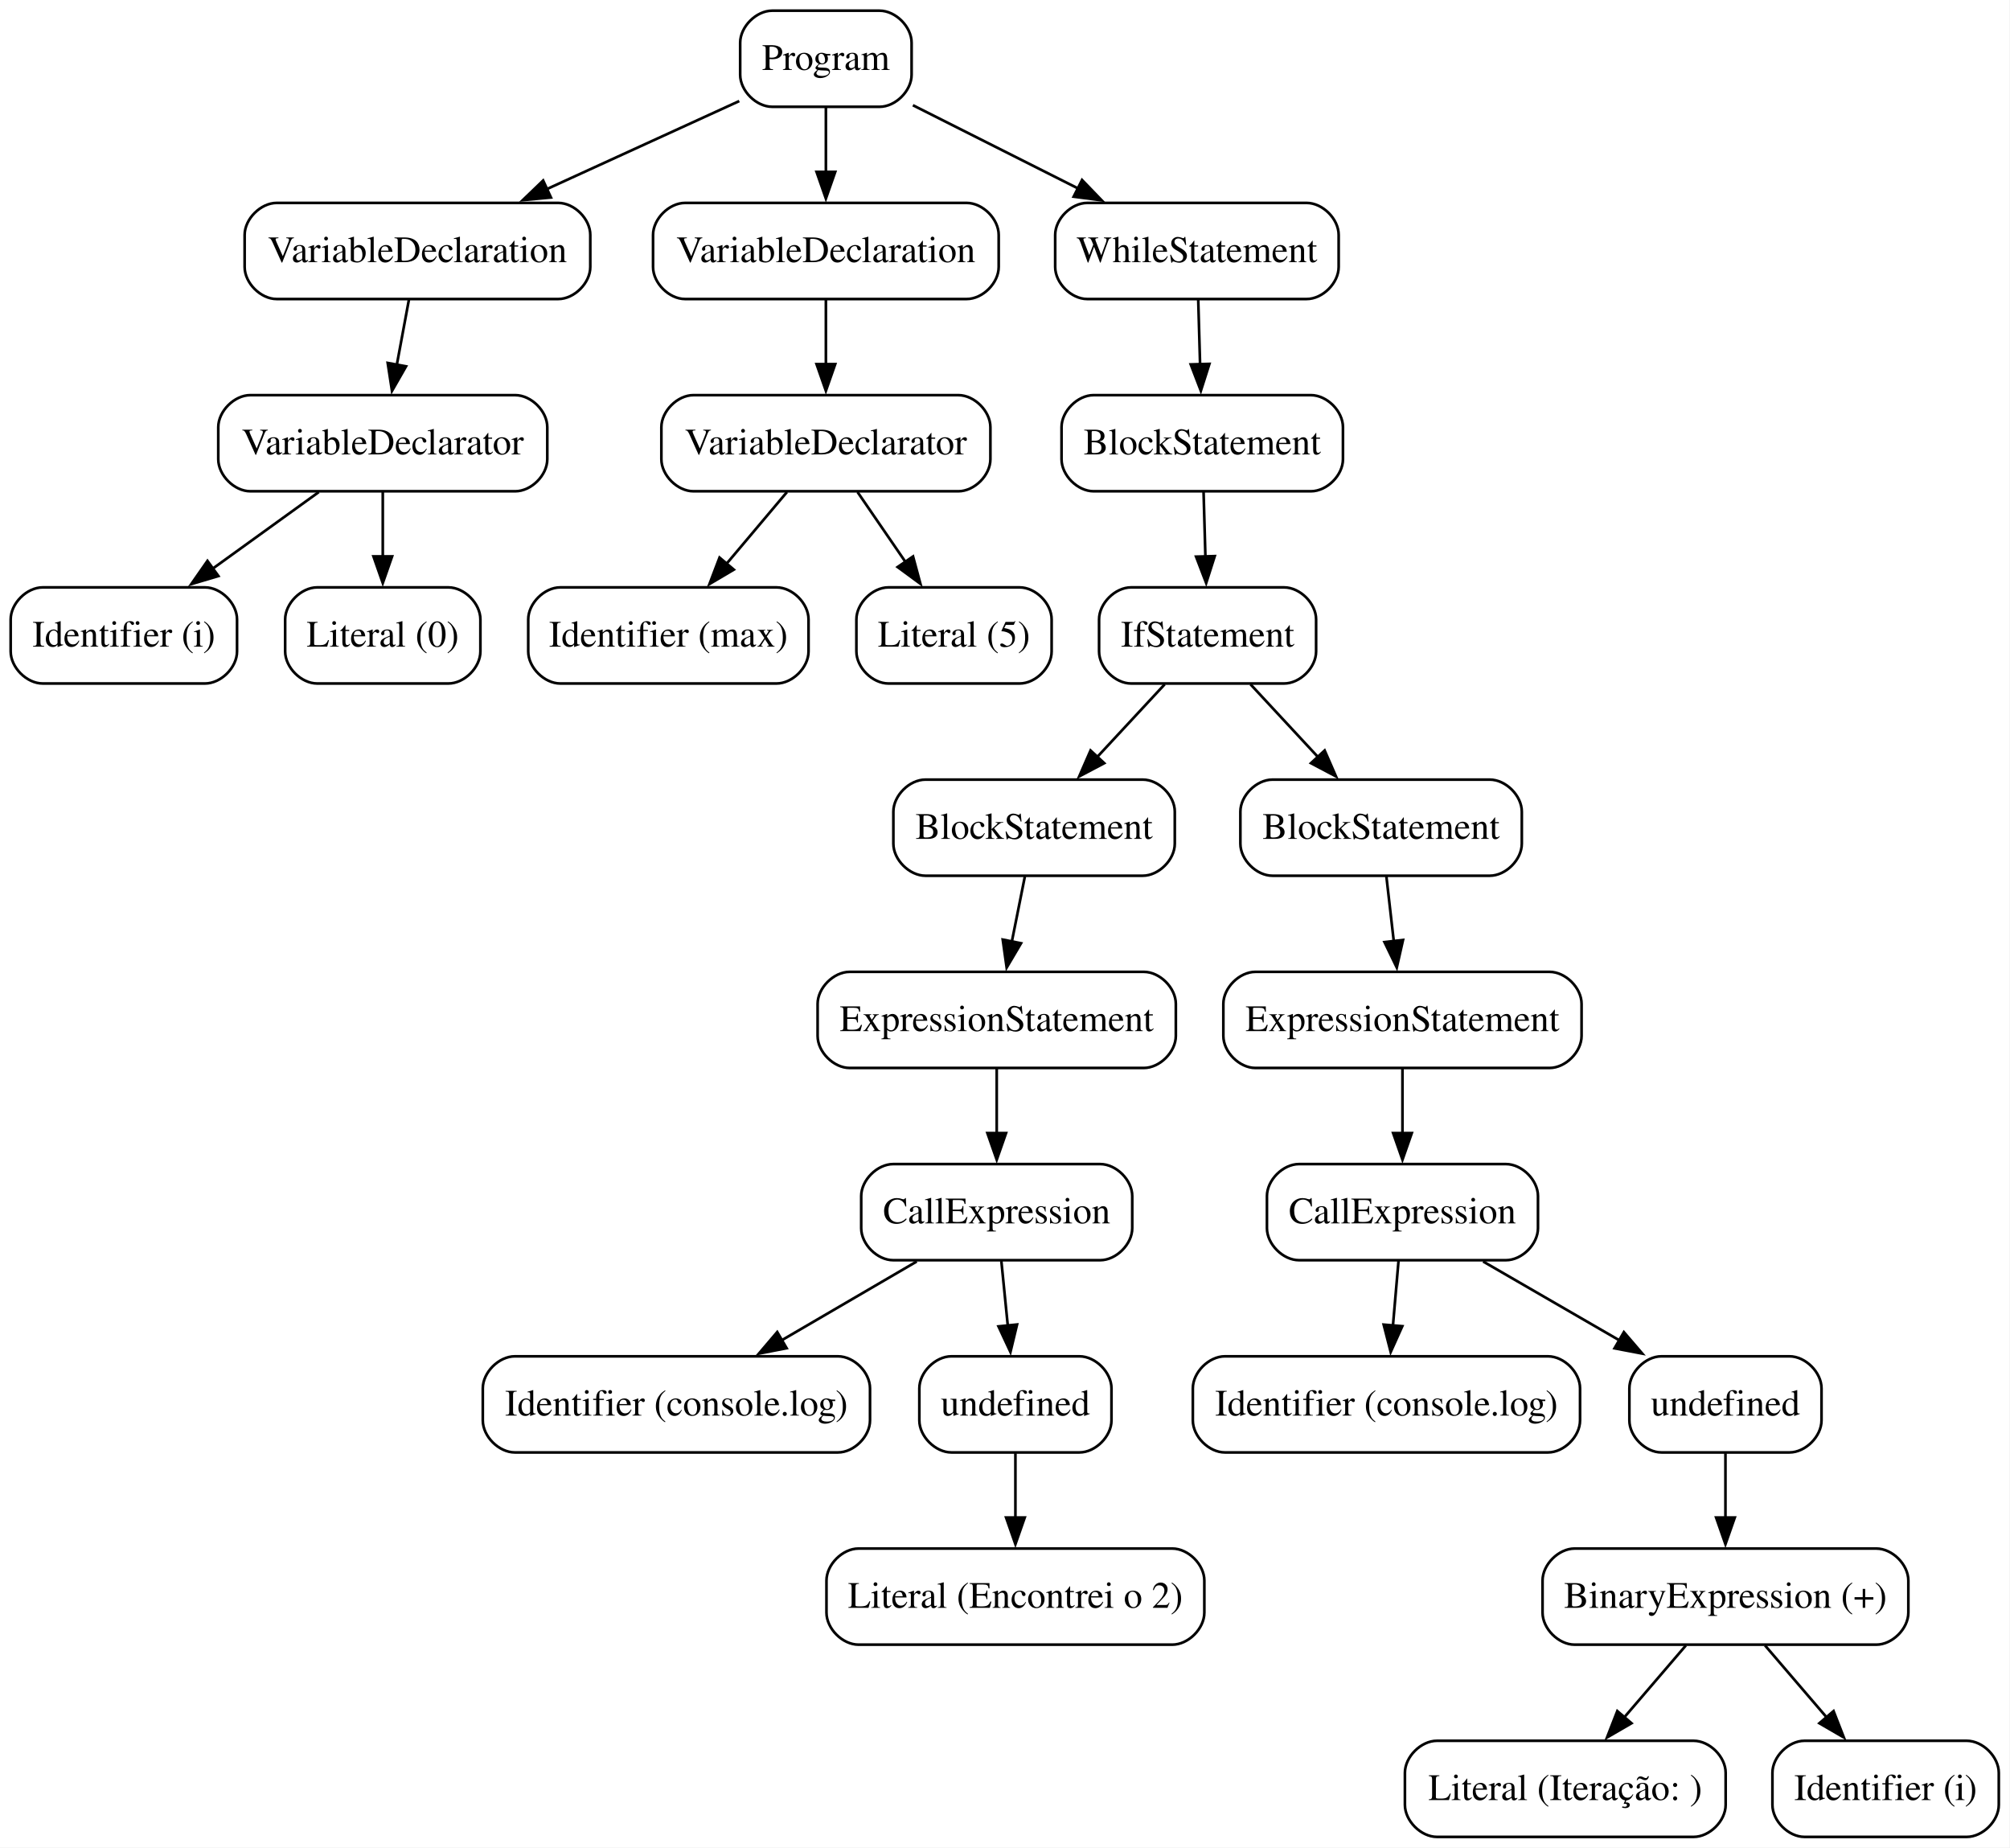
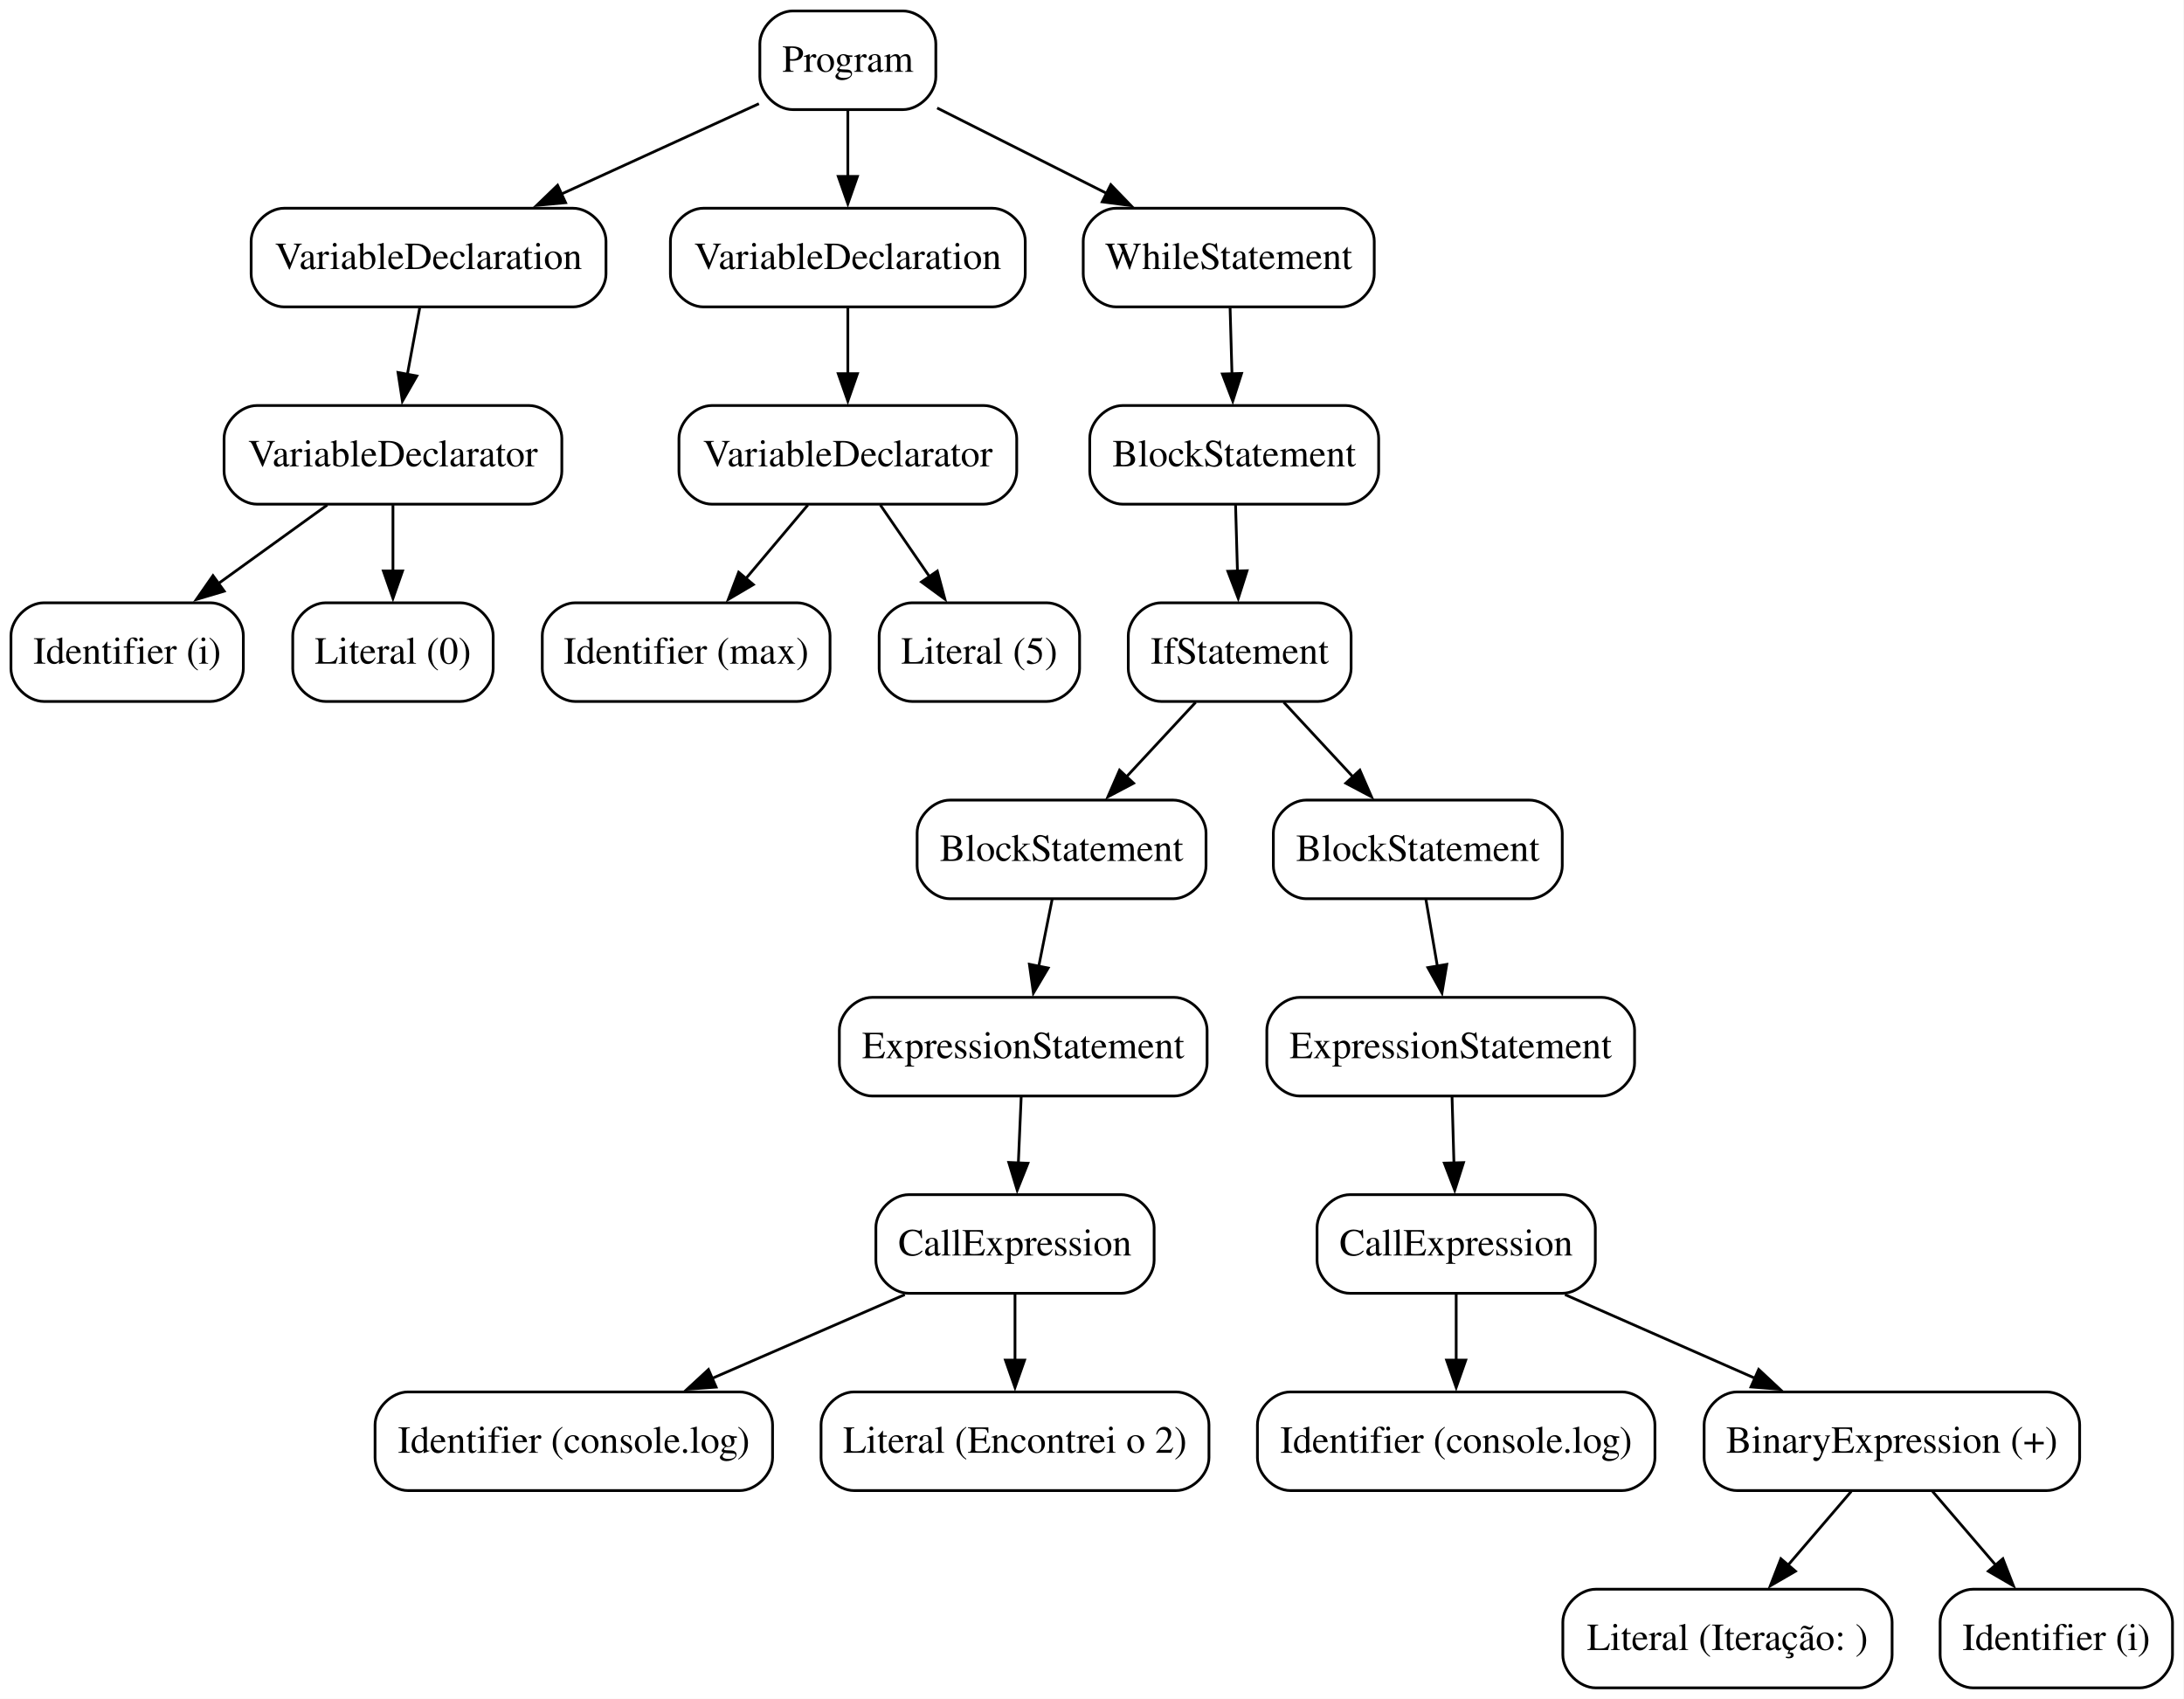
- <svg xmlns="http://www.w3.org/2000/svg" width="753pt" height="692pt" viewBox="0.00 0.00 753.00 692.00">
-   <g id="graph0" class="graph" transform="scale(1 1) rotate(0) translate(4 688)">
-     <polygon fill="white" stroke="none" points="-4,4 -4,-688 748.8,-688 748.8,4 -4,4" />
+ <svg xmlns="http://www.w3.org/2000/svg" width="797pt" height="620pt" viewBox="0.00 0.00 797.00 620.00">
+   <g id="graph0" class="graph" transform="scale(1 1) rotate(0) translate(4 616)">
+     <polygon fill="white" stroke="none" points="-4,4 -4,-616 792.8,-616 792.8,4 -4,4" />
    <g id="node1" class="node">
-       <path fill="none" stroke="black" d="M325.51,-684C325.51,-684 285.29,-684 285.29,-684 279.29,-684 273.29,-678 273.29,-672 273.29,-672 273.29,-660 273.29,-660 273.29,-654 279.29,-648 285.29,-648 285.29,-648 325.51,-648 325.51,-648 331.51,-648 337.51,-654 337.51,-660 337.51,-660 337.51,-672 337.51,-672 337.51,-678 331.51,-684 325.51,-684" />
-       <text xml:space="preserve" text-anchor="middle" x="305.4" y="-661.8" font-family="Times,serif" font-size="14.00">Program</text>
+       <path fill="none" stroke="black" d="M325.51,-612C325.51,-612 285.29,-612 285.29,-612 279.29,-612 273.29,-606 273.29,-600 273.29,-600 273.29,-588 273.29,-588 273.29,-582 279.29,-576 285.29,-576 285.29,-576 325.51,-576 325.51,-576 331.51,-576 337.51,-582 337.51,-588 337.51,-588 337.51,-600 337.51,-600 337.51,-606 331.51,-612 325.51,-612" />
+       <text xml:space="preserve" text-anchor="middle" x="305.4" y="-589.8" font-family="Times,serif" font-size="14.00">Program</text>
    </g>
    <g id="node2" class="node">
-       <path fill="none" stroke="black" d="M205.14,-612C205.14,-612 99.65,-612 99.65,-612 93.65,-612 87.65,-606 87.65,-600 87.65,-600 87.65,-588 87.65,-588 87.65,-582 93.65,-576 99.65,-576 99.65,-576 205.14,-576 205.14,-576 211.14,-576 217.14,-582 217.14,-588 217.14,-588 217.14,-600 217.14,-600 217.14,-606 211.14,-612 205.14,-612" />
-       <text xml:space="preserve" text-anchor="middle" x="152.4" y="-589.8" font-family="Times,serif" font-size="14.00">VariableDeclaration</text>
+       <path fill="none" stroke="black" d="M205.14,-540C205.14,-540 99.65,-540 99.65,-540 93.65,-540 87.65,-534 87.65,-528 87.65,-528 87.65,-516 87.65,-516 87.65,-510 93.65,-504 99.65,-504 99.65,-504 205.14,-504 205.14,-504 211.14,-504 217.14,-510 217.14,-516 217.14,-516 217.14,-528 217.14,-528 217.14,-534 211.14,-540 205.14,-540" />
+       <text xml:space="preserve" text-anchor="middle" x="152.4" y="-517.8" font-family="Times,serif" font-size="14.00">VariableDeclaration</text>
    </g>
    <g id="edge1" class="edge">
-       <path fill="none" stroke="black" d="M272.95,-650.15C251.94,-640.54 224.2,-627.85 200.63,-617.07" />
-       <polygon fill="black" stroke="black" points="202.4,-614.03 191.85,-613.05 199.48,-620.39 202.4,-614.03" />
+       <path fill="none" stroke="black" d="M272.95,-578.15C251.94,-568.54 224.2,-555.85 200.63,-545.07" />
+       <polygon fill="black" stroke="black" points="202.4,-542.03 191.85,-541.05 199.48,-548.39 202.4,-542.03" />
    </g>
    <g id="node6" class="node">
-       <path fill="none" stroke="black" d="M358.14,-612C358.14,-612 252.65,-612 252.65,-612 246.65,-612 240.65,-606 240.65,-600 240.65,-600 240.65,-588 240.65,-588 240.65,-582 246.65,-576 252.65,-576 252.65,-576 358.14,-576 358.14,-576 364.14,-576 370.14,-582 370.14,-588 370.14,-588 370.14,-600 370.14,-600 370.14,-606 364.14,-612 358.14,-612" />
-       <text xml:space="preserve" text-anchor="middle" x="305.4" y="-589.8" font-family="Times,serif" font-size="14.00">VariableDeclaration</text>
+       <path fill="none" stroke="black" d="M358.14,-540C358.14,-540 252.65,-540 252.65,-540 246.65,-540 240.65,-534 240.65,-528 240.65,-528 240.65,-516 240.65,-516 240.65,-510 246.65,-504 252.65,-504 252.65,-504 358.14,-504 358.14,-504 364.14,-504 370.14,-510 370.14,-516 370.14,-516 370.14,-528 370.14,-528 370.14,-534 364.14,-540 358.14,-540" />
+       <text xml:space="preserve" text-anchor="middle" x="305.4" y="-517.8" font-family="Times,serif" font-size="14.00">VariableDeclaration</text>
    </g>
    <g id="edge5" class="edge">
-       <path fill="none" stroke="black" d="M305.4,-647.7C305.4,-640.41 305.4,-631.73 305.4,-623.54" />
-       <polygon fill="black" stroke="black" points="308.9,-623.62 305.4,-613.62 301.9,-623.62 308.9,-623.62" />
-     </g>
-     <g id="node10" class="node">
-       <path fill="none" stroke="black" d="M485.5,-612C485.5,-612 403.3,-612 403.3,-612 397.3,-612 391.3,-606 391.3,-600 391.3,-600 391.3,-588 391.3,-588 391.3,-582 397.3,-576 403.3,-576 403.3,-576 485.5,-576 485.5,-576 491.5,-576 497.5,-582 497.5,-588 497.5,-588 497.5,-600 497.5,-600 497.5,-606 491.5,-612 485.5,-612" />
-       <text xml:space="preserve" text-anchor="middle" x="444.4" y="-589.8" font-family="Times,serif" font-size="14.00">WhileStatement</text>
-     </g>
-     <g id="edge9" class="edge">
-       <path fill="none" stroke="black" d="M337.99,-648.59C356.44,-639.3 379.78,-627.54 399.89,-617.41" />
-       <polygon fill="black" stroke="black" points="401.36,-620.59 408.72,-612.97 398.22,-614.34 401.36,-620.59" />
-     </g>
-     <g id="node3" class="node">
-       <path fill="none" stroke="black" d="M189.03,-540C189.03,-540 89.77,-540 89.77,-540 83.77,-540 77.77,-534 77.77,-528 77.77,-528 77.77,-516 77.77,-516 77.77,-510 83.77,-504 89.77,-504 89.77,-504 189.03,-504 189.03,-504 195.03,-504 201.03,-510 201.03,-516 201.03,-516 201.03,-528 201.03,-528 201.03,-534 195.03,-540 189.03,-540" />
-       <text xml:space="preserve" text-anchor="middle" x="139.4" y="-517.8" font-family="Times,serif" font-size="14.00">VariableDeclarator</text>
-     </g>
-     <g id="edge2" class="edge">
-       <path fill="none" stroke="black" d="M149.18,-575.7C147.82,-568.32 146.18,-559.52 144.64,-551.25" />
-       <polygon fill="black" stroke="black" points="148.12,-550.79 142.85,-541.59 141.24,-552.06 148.12,-550.79" />
-     </g>
-     <g id="node4" class="node">
-       <path fill="none" stroke="black" d="M72.8,-468C72.8,-468 12,-468 12,-468 6,-468 0,-462 0,-456 0,-456 0,-444 0,-444 0,-438 6,-432 12,-432 12,-432 72.8,-432 72.8,-432 78.8,-432 84.8,-438 84.8,-444 84.8,-444 84.8,-456 84.8,-456 84.8,-462 78.8,-468 72.8,-468" />
-       <text xml:space="preserve" text-anchor="middle" x="42.4" y="-445.8" font-family="Times,serif" font-size="14.00">Identifier (i)</text>
-     </g>
-     <g id="edge3" class="edge">
-       <path fill="none" stroke="black" d="M115.42,-503.7C103.41,-495.03 88.68,-484.4 75.6,-474.96" />
-       <polygon fill="black" stroke="black" points="77.82,-472.25 67.66,-469.23 73.72,-477.92 77.82,-472.25" />
-     </g>
-     <g id="node5" class="node">
-       <path fill="none" stroke="black" d="M163.97,-468C163.97,-468 114.83,-468 114.83,-468 108.83,-468 102.83,-462 102.83,-456 102.83,-456 102.83,-444 102.83,-444 102.83,-438 108.83,-432 114.83,-432 114.83,-432 163.97,-432 163.97,-432 169.97,-432 175.97,-438 175.97,-444 175.97,-444 175.97,-456 175.97,-456 175.97,-462 169.97,-468 163.97,-468" />
-       <text xml:space="preserve" text-anchor="middle" x="139.4" y="-445.8" font-family="Times,serif" font-size="14.00">Literal (0)</text>
-     </g>
-     <g id="edge4" class="edge">
-       <path fill="none" stroke="black" d="M139.4,-503.7C139.4,-496.41 139.4,-487.73 139.4,-479.54" />
-       <polygon fill="black" stroke="black" points="142.9,-479.62 139.4,-469.62 135.9,-479.62 142.9,-479.62" />
-     </g>
-     <g id="node7" class="node">
-       <path fill="none" stroke="black" d="M355.03,-540C355.03,-540 255.77,-540 255.77,-540 249.77,-540 243.77,-534 243.77,-528 243.77,-528 243.77,-516 243.77,-516 243.77,-510 249.77,-504 255.77,-504 255.77,-504 355.03,-504 355.03,-504 361.03,-504 367.03,-510 367.03,-516 367.03,-516 367.03,-528 367.03,-528 367.03,-534 361.03,-540 355.03,-540" />
-       <text xml:space="preserve" text-anchor="middle" x="305.4" y="-517.8" font-family="Times,serif" font-size="14.00">VariableDeclarator</text>
-     </g>
-     <g id="edge6" class="edge">
      <path fill="none" stroke="black" d="M305.4,-575.7C305.4,-568.41 305.4,-559.73 305.4,-551.54" />
      <polygon fill="black" stroke="black" points="308.9,-551.62 305.4,-541.62 301.9,-551.62 308.9,-551.62" />
    </g>
+     <g id="node10" class="node">
+       <path fill="none" stroke="black" d="M485.5,-540C485.5,-540 403.3,-540 403.3,-540 397.3,-540 391.3,-534 391.3,-528 391.3,-528 391.3,-516 391.3,-516 391.3,-510 397.3,-504 403.3,-504 403.3,-504 485.5,-504 485.5,-504 491.5,-504 497.5,-510 497.5,-516 497.5,-516 497.5,-528 497.5,-528 497.5,-534 491.5,-540 485.5,-540" />
+       <text xml:space="preserve" text-anchor="middle" x="444.4" y="-517.8" font-family="Times,serif" font-size="14.00">WhileStatement</text>
+     </g>
+     <g id="edge9" class="edge">
+       <path fill="none" stroke="black" d="M337.99,-576.59C356.44,-567.3 379.78,-555.54 399.89,-545.41" />
+       <polygon fill="black" stroke="black" points="401.36,-548.59 408.72,-540.97 398.22,-542.34 401.36,-548.59" />
+     </g>
+     <g id="node3" class="node">
+       <path fill="none" stroke="black" d="M189.03,-468C189.03,-468 89.77,-468 89.77,-468 83.77,-468 77.77,-462 77.77,-456 77.77,-456 77.77,-444 77.77,-444 77.77,-438 83.77,-432 89.77,-432 89.77,-432 189.03,-432 189.03,-432 195.03,-432 201.03,-438 201.03,-444 201.03,-444 201.03,-456 201.03,-456 201.03,-462 195.03,-468 189.03,-468" />
+       <text xml:space="preserve" text-anchor="middle" x="139.4" y="-445.8" font-family="Times,serif" font-size="14.00">VariableDeclarator</text>
+     </g>
+     <g id="edge2" class="edge">
+       <path fill="none" stroke="black" d="M149.18,-503.7C147.82,-496.32 146.18,-487.52 144.64,-479.25" />
+       <polygon fill="black" stroke="black" points="148.12,-478.79 142.85,-469.59 141.24,-480.06 148.12,-478.79" />
+     </g>
+     <g id="node4" class="node">
+       <path fill="none" stroke="black" d="M72.8,-396C72.8,-396 12,-396 12,-396 6,-396 0,-390 0,-384 0,-384 0,-372 0,-372 0,-366 6,-360 12,-360 12,-360 72.8,-360 72.8,-360 78.8,-360 84.8,-366 84.8,-372 84.8,-372 84.8,-384 84.8,-384 84.8,-390 78.8,-396 72.8,-396" />
+       <text xml:space="preserve" text-anchor="middle" x="42.4" y="-373.8" font-family="Times,serif" font-size="14.00">Identifier (i)</text>
+     </g>
+     <g id="edge3" class="edge">
+       <path fill="none" stroke="black" d="M115.42,-431.7C103.41,-423.03 88.68,-412.4 75.6,-402.96" />
+       <polygon fill="black" stroke="black" points="77.82,-400.25 67.66,-397.23 73.72,-405.92 77.82,-400.25" />
+     </g>
+     <g id="node5" class="node">
+       <path fill="none" stroke="black" d="M163.97,-396C163.97,-396 114.83,-396 114.83,-396 108.83,-396 102.83,-390 102.83,-384 102.83,-384 102.83,-372 102.83,-372 102.83,-366 108.83,-360 114.83,-360 114.83,-360 163.97,-360 163.97,-360 169.97,-360 175.97,-366 175.97,-372 175.97,-372 175.97,-384 175.97,-384 175.97,-390 169.97,-396 163.97,-396" />
+       <text xml:space="preserve" text-anchor="middle" x="139.4" y="-373.8" font-family="Times,serif" font-size="14.00">Literal (0)</text>
+     </g>
+     <g id="edge4" class="edge">
+       <path fill="none" stroke="black" d="M139.4,-431.7C139.4,-424.41 139.4,-415.73 139.4,-407.54" />
+       <polygon fill="black" stroke="black" points="142.9,-407.62 139.4,-397.62 135.9,-407.62 142.9,-407.62" />
+     </g>
+     <g id="node7" class="node">
+       <path fill="none" stroke="black" d="M355.03,-468C355.03,-468 255.77,-468 255.77,-468 249.77,-468 243.77,-462 243.77,-456 243.77,-456 243.77,-444 243.77,-444 243.77,-438 249.77,-432 255.77,-432 255.77,-432 355.03,-432 355.03,-432 361.03,-432 367.03,-438 367.03,-444 367.03,-444 367.03,-456 367.03,-456 367.03,-462 361.03,-468 355.03,-468" />
+       <text xml:space="preserve" text-anchor="middle" x="305.4" y="-445.8" font-family="Times,serif" font-size="14.00">VariableDeclarator</text>
+     </g>
+     <g id="edge6" class="edge">
+       <path fill="none" stroke="black" d="M305.4,-503.7C305.4,-496.41 305.4,-487.73 305.4,-479.54" />
+       <polygon fill="black" stroke="black" points="308.9,-479.62 305.4,-469.62 301.9,-479.62 308.9,-479.62" />
+     </g>
    <g id="node8" class="node">
-       <path fill="none" stroke="black" d="M286.9,-468C286.9,-468 205.89,-468 205.89,-468 199.89,-468 193.89,-462 193.89,-456 193.89,-456 193.89,-444 193.89,-444 193.89,-438 199.89,-432 205.89,-432 205.89,-432 286.9,-432 286.9,-432 292.9,-432 298.9,-438 298.9,-444 298.9,-444 298.9,-456 298.9,-456 298.9,-462 292.9,-468 286.9,-468" />
-       <text xml:space="preserve" text-anchor="middle" x="246.4" y="-445.8" font-family="Times,serif" font-size="14.00">Identifier (max)</text>
+       <path fill="none" stroke="black" d="M286.9,-396C286.9,-396 205.89,-396 205.89,-396 199.89,-396 193.89,-390 193.89,-384 193.89,-384 193.89,-372 193.89,-372 193.89,-366 199.89,-360 205.89,-360 205.89,-360 286.9,-360 286.9,-360 292.9,-360 298.9,-366 298.9,-372 298.9,-372 298.9,-384 298.9,-384 298.9,-390 292.9,-396 286.9,-396" />
+       <text xml:space="preserve" text-anchor="middle" x="246.4" y="-373.8" font-family="Times,serif" font-size="14.00">Identifier (max)</text>
    </g>
    <g id="edge7" class="edge">
-       <path fill="none" stroke="black" d="M290.81,-503.7C283.96,-495.56 275.64,-485.69 268.06,-476.7" />
-       <polygon fill="black" stroke="black" points="270.91,-474.65 261.79,-469.26 265.56,-479.16 270.91,-474.65" />
+       <path fill="none" stroke="black" d="M290.81,-431.7C283.96,-423.56 275.64,-413.69 268.06,-404.7" />
+       <polygon fill="black" stroke="black" points="270.91,-402.65 261.79,-397.26 265.56,-407.16 270.91,-402.65" />
    </g>
    <g id="node9" class="node">
-       <path fill="none" stroke="black" d="M377.97,-468C377.97,-468 328.83,-468 328.83,-468 322.83,-468 316.83,-462 316.83,-456 316.83,-456 316.83,-444 316.83,-444 316.83,-438 322.83,-432 328.83,-432 328.83,-432 377.97,-432 377.97,-432 383.97,-432 389.97,-438 389.97,-444 389.97,-444 389.97,-456 389.97,-456 389.97,-462 383.97,-468 377.97,-468" />
-       <text xml:space="preserve" text-anchor="middle" x="353.4" y="-445.8" font-family="Times,serif" font-size="14.00">Literal (5)</text>
+       <path fill="none" stroke="black" d="M377.97,-396C377.97,-396 328.83,-396 328.83,-396 322.83,-396 316.83,-390 316.83,-384 316.83,-384 316.83,-372 316.83,-372 316.83,-366 322.83,-360 328.83,-360 328.83,-360 377.97,-360 377.97,-360 383.97,-360 389.97,-366 389.97,-372 389.97,-372 389.97,-384 389.97,-384 389.97,-390 383.97,-396 377.97,-396" />
+       <text xml:space="preserve" text-anchor="middle" x="353.4" y="-373.8" font-family="Times,serif" font-size="14.00">Literal (5)</text>
    </g>
    <g id="edge8" class="edge">
-       <path fill="none" stroke="black" d="M317.26,-503.7C322.67,-495.81 329.19,-486.3 335.2,-477.55" />
-       <polygon fill="black" stroke="black" points="338.05,-479.58 340.81,-469.35 332.27,-475.62 338.05,-479.58" />
+       <path fill="none" stroke="black" d="M317.26,-431.7C322.67,-423.81 329.19,-414.3 335.2,-405.55" />
+       <polygon fill="black" stroke="black" points="338.05,-407.58 340.81,-397.35 332.27,-403.62 338.05,-407.58" />
    </g>
    <g id="node11" class="node">
-       <path fill="none" stroke="black" d="M487.11,-540C487.11,-540 405.68,-540 405.68,-540 399.68,-540 393.68,-534 393.68,-528 393.68,-528 393.68,-516 393.68,-516 393.68,-510 399.68,-504 405.68,-504 405.68,-504 487.11,-504 487.11,-504 493.11,-504 499.11,-510 499.11,-516 499.11,-516 499.11,-528 499.11,-528 499.11,-534 493.11,-540 487.11,-540" />
-       <text xml:space="preserve" text-anchor="middle" x="446.4" y="-517.8" font-family="Times,serif" font-size="14.00">BlockStatement</text>
+       <path fill="none" stroke="black" d="M487.11,-468C487.11,-468 405.68,-468 405.68,-468 399.68,-468 393.68,-462 393.68,-456 393.68,-456 393.68,-444 393.68,-444 393.68,-438 399.68,-432 405.68,-432 405.68,-432 487.11,-432 487.11,-432 493.11,-432 499.11,-438 499.11,-444 499.11,-444 499.11,-456 499.11,-456 499.11,-462 493.11,-468 487.11,-468" />
+       <text xml:space="preserve" text-anchor="middle" x="446.4" y="-445.8" font-family="Times,serif" font-size="14.00">BlockStatement</text>
    </g>
    <g id="edge10" class="edge">
-       <path fill="none" stroke="black" d="M444.89,-575.7C445.1,-568.41 445.35,-559.73 445.58,-551.54" />
-       <polygon fill="black" stroke="black" points="449.08,-551.71 445.87,-541.62 442.08,-551.51 449.08,-551.71" />
+       <path fill="none" stroke="black" d="M444.89,-503.7C445.1,-496.41 445.35,-487.73 445.58,-479.54" />
+       <polygon fill="black" stroke="black" points="449.08,-479.71 445.87,-469.62 442.08,-479.51 449.08,-479.71" />
    </g>
    <g id="node12" class="node">
-       <path fill="none" stroke="black" d="M477.05,-468C477.05,-468 419.74,-468 419.74,-468 413.74,-468 407.74,-462 407.74,-456 407.74,-456 407.74,-444 407.74,-444 407.74,-438 413.74,-432 419.74,-432 419.74,-432 477.05,-432 477.05,-432 483.05,-432 489.05,-438 489.05,-444 489.05,-444 489.05,-456 489.05,-456 489.05,-462 483.05,-468 477.05,-468" />
-       <text xml:space="preserve" text-anchor="middle" x="448.4" y="-445.8" font-family="Times,serif" font-size="14.00">IfStatement</text>
+       <path fill="none" stroke="black" d="M477.05,-396C477.05,-396 419.74,-396 419.74,-396 413.74,-396 407.74,-390 407.74,-384 407.74,-384 407.74,-372 407.74,-372 407.74,-366 413.74,-360 419.74,-360 419.74,-360 477.05,-360 477.05,-360 483.05,-360 489.05,-366 489.05,-372 489.05,-372 489.05,-384 489.05,-384 489.05,-390 483.05,-396 477.05,-396" />
+       <text xml:space="preserve" text-anchor="middle" x="448.4" y="-373.8" font-family="Times,serif" font-size="14.00">IfStatement</text>
    </g>
    <g id="edge11" class="edge">
-       <path fill="none" stroke="black" d="M446.89,-503.7C447.1,-496.41 447.35,-487.73 447.58,-479.54" />
-       <polygon fill="black" stroke="black" points="451.08,-479.71 447.87,-469.62 444.08,-479.51 451.08,-479.71" />
+       <path fill="none" stroke="black" d="M446.89,-431.7C447.1,-424.41 447.35,-415.73 447.58,-407.54" />
+       <polygon fill="black" stroke="black" points="451.08,-407.71 447.87,-397.62 444.08,-407.51 451.08,-407.71" />
    </g>
    <g id="node13" class="node">
-       <path fill="none" stroke="black" d="M424.11,-396C424.11,-396 342.68,-396 342.68,-396 336.68,-396 330.68,-390 330.68,-384 330.68,-384 330.68,-372 330.68,-372 330.68,-366 336.68,-360 342.68,-360 342.68,-360 424.11,-360 424.11,-360 430.11,-360 436.11,-366 436.11,-372 436.11,-372 436.11,-384 436.11,-384 436.11,-390 430.11,-396 424.11,-396" />
-       <text xml:space="preserve" text-anchor="middle" x="383.4" y="-373.8" font-family="Times,serif" font-size="14.00">BlockStatement</text>
+       <path fill="none" stroke="black" d="M424.11,-324C424.11,-324 342.68,-324 342.68,-324 336.68,-324 330.68,-318 330.68,-312 330.68,-312 330.68,-300 330.68,-300 330.68,-294 336.68,-288 342.68,-288 342.68,-288 424.11,-288 424.11,-288 430.11,-288 436.11,-294 436.11,-300 436.11,-300 436.11,-312 436.11,-312 436.11,-318 430.11,-324 424.11,-324" />
+       <text xml:space="preserve" text-anchor="middle" x="383.4" y="-301.8" font-family="Times,serif" font-size="14.00">BlockStatement</text>
    </g>
    <g id="edge12" class="edge">
-       <path fill="none" stroke="black" d="M432.33,-431.7C424.7,-423.47 415.42,-413.48 407,-404.42" />
-       <polygon fill="black" stroke="black" points="409.68,-402.16 400.31,-397.21 404.55,-406.92 409.68,-402.16" />
+       <path fill="none" stroke="black" d="M432.33,-359.7C424.7,-351.47 415.42,-341.48 407,-332.42" />
+       <polygon fill="black" stroke="black" points="409.68,-330.16 400.31,-325.21 404.55,-334.92 409.68,-330.16" />
+     </g>
+     <g id="node18" class="node">
+       <path fill="none" stroke="black" d="M554.11,-324C554.11,-324 472.68,-324 472.68,-324 466.68,-324 460.68,-318 460.68,-312 460.68,-312 460.68,-300 460.68,-300 460.68,-294 466.68,-288 472.68,-288 472.68,-288 554.11,-288 554.11,-288 560.11,-288 566.11,-294 566.11,-300 566.11,-300 566.11,-312 566.11,-312 566.11,-318 560.11,-324 554.11,-324" />
+       <text xml:space="preserve" text-anchor="middle" x="513.4" y="-301.8" font-family="Times,serif" font-size="14.00">BlockStatement</text>
+     </g>
+     <g id="edge17" class="edge">
+       <path fill="none" stroke="black" d="M464.47,-359.7C472.1,-351.47 481.38,-341.48 489.79,-332.42" />
+       <polygon fill="black" stroke="black" points="492.25,-334.92 496.49,-325.21 487.12,-330.16 492.25,-334.92" />
+     </g>
+     <g id="node14" class="node">
+       <path fill="none" stroke="black" d="M424.5,-252C424.5,-252 314.3,-252 314.3,-252 308.3,-252 302.3,-246 302.3,-240 302.3,-240 302.3,-228 302.3,-228 302.3,-222 308.3,-216 314.3,-216 314.3,-216 424.5,-216 424.5,-216 430.5,-216 436.5,-222 436.5,-228 436.5,-228 436.5,-240 436.5,-240 436.5,-246 430.5,-252 424.5,-252" />
+       <text xml:space="preserve" text-anchor="middle" x="369.4" y="-229.8" font-family="Times,serif" font-size="14.00">ExpressionStatement</text>
+     </g>
+     <g id="edge13" class="edge">
+       <path fill="none" stroke="black" d="M379.94,-287.7C378.46,-280.32 376.7,-271.52 375.05,-263.25" />
+       <polygon fill="black" stroke="black" points="378.51,-262.71 373.12,-253.59 371.65,-264.08 378.51,-262.71" />
+     </g>
+     <g id="node15" class="node">
+       <path fill="none" stroke="black" d="M405.17,-180C405.17,-180 327.63,-180 327.63,-180 321.63,-180 315.63,-174 315.63,-168 315.63,-168 315.63,-156 315.63,-156 315.63,-150 321.63,-144 327.63,-144 327.63,-144 405.17,-144 405.17,-144 411.17,-144 417.17,-150 417.17,-156 417.17,-156 417.17,-168 417.17,-168 417.17,-174 411.17,-180 405.17,-180" />
+       <text xml:space="preserve" text-anchor="middle" x="366.4" y="-157.8" font-family="Times,serif" font-size="14.00">CallExpression</text>
+     </g>
+     <g id="edge14" class="edge">
+       <path fill="none" stroke="black" d="M368.66,-215.7C368.34,-208.41 367.97,-199.73 367.62,-191.54" />
+       <polygon fill="black" stroke="black" points="371.12,-191.46 367.2,-181.62 364.13,-191.76 371.12,-191.46" />
+     </g>
+     <g id="node16" class="node">
+       <path fill="none" stroke="black" d="M265.93,-108C265.93,-108 144.87,-108 144.87,-108 138.87,-108 132.87,-102 132.87,-96 132.87,-96 132.87,-84 132.87,-84 132.87,-78 138.87,-72 144.87,-72 144.87,-72 265.93,-72 265.93,-72 271.93,-72 277.93,-78 277.93,-84 277.93,-84 277.93,-96 277.93,-96 277.93,-102 271.93,-108 265.93,-108" />
+       <text xml:space="preserve" text-anchor="middle" x="205.4" y="-85.8" font-family="Times,serif" font-size="14.00">Identifier (console.log)</text>
+     </g>
+     <g id="edge15" class="edge">
+       <path fill="none" stroke="black" d="M326.19,-143.52C304.88,-134.25 278.5,-122.78 255.83,-112.93" />
+       <polygon fill="black" stroke="black" points="257.33,-109.76 246.76,-108.99 254.54,-116.18 257.33,-109.76" />
+     </g>
+     <g id="node17" class="node">
+       <path fill="none" stroke="black" d="M425.18,-108C425.18,-108 307.62,-108 307.62,-108 301.62,-108 295.62,-102 295.62,-96 295.62,-96 295.62,-84 295.62,-84 295.62,-78 301.62,-72 307.62,-72 307.62,-72 425.18,-72 425.18,-72 431.18,-72 437.18,-78 437.18,-84 437.18,-84 437.18,-96 437.18,-96 437.18,-102 431.18,-108 425.18,-108" />
+       <text xml:space="preserve" text-anchor="middle" x="366.4" y="-85.8" font-family="Times,serif" font-size="14.00">Literal (Encontrei o 2)</text>
+     </g>
+     <g id="edge16" class="edge">
+       <path fill="none" stroke="black" d="M366.4,-143.7C366.4,-136.41 366.4,-127.73 366.4,-119.54" />
+       <polygon fill="black" stroke="black" points="369.9,-119.62 366.4,-109.62 362.9,-119.62 369.9,-119.62" />
    </g>
    <g id="node19" class="node">
-       <path fill="none" stroke="black" d="M554.11,-396C554.11,-396 472.68,-396 472.68,-396 466.68,-396 460.68,-390 460.68,-384 460.68,-384 460.68,-372 460.68,-372 460.68,-366 466.68,-360 472.68,-360 472.68,-360 554.11,-360 554.11,-360 560.11,-360 566.11,-366 566.11,-372 566.11,-372 566.11,-384 566.11,-384 566.11,-390 560.11,-396 554.11,-396" />
-       <text xml:space="preserve" text-anchor="middle" x="513.4" y="-373.8" font-family="Times,serif" font-size="14.00">BlockStatement</text>
+       <path fill="none" stroke="black" d="M580.5,-252C580.5,-252 470.3,-252 470.3,-252 464.3,-252 458.3,-246 458.3,-240 458.3,-240 458.3,-228 458.3,-228 458.3,-222 464.3,-216 470.3,-216 470.3,-216 580.5,-216 580.5,-216 586.5,-216 592.5,-222 592.5,-228 592.5,-228 592.5,-240 592.5,-240 592.5,-246 586.5,-252 580.5,-252" />
+       <text xml:space="preserve" text-anchor="middle" x="525.4" y="-229.8" font-family="Times,serif" font-size="14.00">ExpressionStatement</text>
    </g>
    <g id="edge18" class="edge">
-       <path fill="none" stroke="black" d="M464.47,-431.7C472.1,-423.47 481.38,-413.48 489.79,-404.42" />
-       <polygon fill="black" stroke="black" points="492.25,-406.92 496.49,-397.21 487.12,-402.16 492.25,-406.92" />
-     </g>
-     <g id="node14" class="node">
-       <path fill="none" stroke="black" d="M424.5,-324C424.5,-324 314.3,-324 314.3,-324 308.3,-324 302.3,-318 302.3,-312 302.3,-312 302.3,-300 302.3,-300 302.3,-294 308.3,-288 314.3,-288 314.3,-288 424.5,-288 424.5,-288 430.5,-288 436.5,-294 436.5,-300 436.5,-300 436.5,-312 436.5,-312 436.5,-318 430.5,-324 424.5,-324" />
-       <text xml:space="preserve" text-anchor="middle" x="369.4" y="-301.8" font-family="Times,serif" font-size="14.00">ExpressionStatement</text>
-     </g>
-     <g id="edge13" class="edge">
-       <path fill="none" stroke="black" d="M379.94,-359.7C378.46,-352.32 376.7,-343.52 375.05,-335.25" />
-       <polygon fill="black" stroke="black" points="378.51,-334.71 373.12,-325.59 371.65,-336.08 378.51,-334.71" />
-     </g>
-     <g id="node15" class="node">
-       <path fill="none" stroke="black" d="M408.17,-252C408.17,-252 330.63,-252 330.63,-252 324.63,-252 318.63,-246 318.63,-240 318.63,-240 318.63,-228 318.63,-228 318.63,-222 324.63,-216 330.63,-216 330.63,-216 408.17,-216 408.17,-216 414.17,-216 420.17,-222 420.17,-228 420.17,-228 420.17,-240 420.17,-240 420.17,-246 414.17,-252 408.17,-252" />
-       <text xml:space="preserve" text-anchor="middle" x="369.4" y="-229.8" font-family="Times,serif" font-size="14.00">CallExpression</text>
-     </g>
-     <g id="edge14" class="edge">
-       <path fill="none" stroke="black" d="M369.4,-287.7C369.4,-280.41 369.4,-271.73 369.4,-263.54" />
-       <polygon fill="black" stroke="black" points="372.9,-263.62 369.4,-253.62 365.9,-263.62 372.9,-263.62" />
-     </g>
-     <g id="node16" class="node">
-       <path fill="none" stroke="black" d="M309.93,-180C309.93,-180 188.87,-180 188.87,-180 182.87,-180 176.87,-174 176.87,-168 176.87,-168 176.87,-156 176.87,-156 176.87,-150 182.87,-144 188.87,-144 188.87,-144 309.93,-144 309.93,-144 315.93,-144 321.93,-150 321.93,-156 321.93,-156 321.93,-168 321.93,-168 321.93,-174 315.93,-180 309.93,-180" />
-       <text xml:space="preserve" text-anchor="middle" x="249.4" y="-157.8" font-family="Times,serif" font-size="14.00">Identifier (console.log)</text>
-     </g>
-     <g id="edge15" class="edge">
-       <path fill="none" stroke="black" d="M339.43,-215.52C324.13,-206.6 305.34,-195.63 288.88,-186.03" />
-       <polygon fill="black" stroke="black" points="290.7,-183.04 280.3,-181.02 287.17,-189.09 290.7,-183.04" />
-     </g>
-     <g id="node17" class="node">
-       <path fill="none" stroke="black" d="M400.39,-180C400.39,-180 352.41,-180 352.41,-180 346.41,-180 340.41,-174 340.41,-168 340.41,-168 340.41,-156 340.41,-156 340.41,-150 346.41,-144 352.41,-144 352.41,-144 400.39,-144 400.39,-144 406.39,-144 412.39,-150 412.39,-156 412.39,-156 412.39,-168 412.39,-168 412.39,-174 406.39,-180 400.39,-180" />
-       <text xml:space="preserve" text-anchor="middle" x="376.4" y="-157.8" font-family="Times,serif" font-size="14.00">undefined</text>
-     </g>
-     <g id="edge16" class="edge">
-       <path fill="none" stroke="black" d="M371.13,-215.7C371.86,-208.41 372.73,-199.73 373.54,-191.54" />
-       <polygon fill="black" stroke="black" points="377.02,-191.91 374.54,-181.61 370.06,-191.21 377.02,-191.91" />
-     </g>
-     <g id="node18" class="node">
-       <path fill="none" stroke="black" d="M435.18,-108C435.18,-108 317.62,-108 317.62,-108 311.62,-108 305.62,-102 305.62,-96 305.62,-96 305.62,-84 305.62,-84 305.62,-78 311.62,-72 317.62,-72 317.62,-72 435.18,-72 435.18,-72 441.18,-72 447.18,-78 447.18,-84 447.18,-84 447.18,-96 447.18,-96 447.18,-102 441.18,-108 435.18,-108" />
-       <text xml:space="preserve" text-anchor="middle" x="376.4" y="-85.8" font-family="Times,serif" font-size="14.00">Literal (Encontrei o 2)</text>
-     </g>
-     <g id="edge17" class="edge">
-       <path fill="none" stroke="black" d="M376.4,-143.7C376.4,-136.41 376.4,-127.73 376.4,-119.54" />
-       <polygon fill="black" stroke="black" points="379.9,-119.62 376.4,-109.62 372.9,-119.62 379.9,-119.62" />
+       <path fill="none" stroke="black" d="M516.36,-287.7C517.63,-280.32 519.14,-271.52 520.56,-263.25" />
+       <polygon fill="black" stroke="black" points="523.97,-264.04 522.21,-253.6 517.07,-262.86 523.97,-264.04" />
    </g>
    <g id="node20" class="node">
-       <path fill="none" stroke="black" d="M576.5,-324C576.5,-324 466.3,-324 466.3,-324 460.3,-324 454.3,-318 454.3,-312 454.3,-312 454.3,-300 454.3,-300 454.3,-294 460.3,-288 466.3,-288 466.3,-288 576.5,-288 576.5,-288 582.5,-288 588.5,-294 588.5,-300 588.5,-300 588.5,-312 588.5,-312 588.5,-318 582.5,-324 576.5,-324" />
-       <text xml:space="preserve" text-anchor="middle" x="521.4" y="-301.8" font-family="Times,serif" font-size="14.00">ExpressionStatement</text>
+       <path fill="none" stroke="black" d="M566.17,-180C566.17,-180 488.63,-180 488.63,-180 482.63,-180 476.63,-174 476.63,-168 476.63,-168 476.63,-156 476.63,-156 476.63,-150 482.63,-144 488.63,-144 488.63,-144 566.17,-144 566.17,-144 572.17,-144 578.17,-150 578.17,-156 578.17,-156 578.17,-168 578.17,-168 578.17,-174 572.17,-180 566.17,-180" />
+       <text xml:space="preserve" text-anchor="middle" x="527.4" y="-157.8" font-family="Times,serif" font-size="14.00">CallExpression</text>
    </g>
    <g id="edge19" class="edge">
-       <path fill="none" stroke="black" d="M515.38,-359.7C516.21,-352.41 517.2,-343.73 518.14,-335.54" />
-       <polygon fill="black" stroke="black" points="521.61,-335.94 519.27,-325.61 514.66,-335.15 521.61,-335.94" />
+       <path fill="none" stroke="black" d="M525.89,-215.7C526.1,-208.41 526.35,-199.73 526.58,-191.54" />
+       <polygon fill="black" stroke="black" points="530.08,-191.71 526.87,-181.62 523.08,-191.51 530.08,-191.71" />
    </g>
    <g id="node21" class="node">
-       <path fill="none" stroke="black" d="M560.17,-252C560.17,-252 482.63,-252 482.63,-252 476.63,-252 470.63,-246 470.63,-240 470.63,-240 470.63,-228 470.63,-228 470.63,-222 476.63,-216 482.63,-216 482.63,-216 560.17,-216 560.17,-216 566.17,-216 572.17,-222 572.17,-228 572.17,-228 572.17,-240 572.17,-240 572.17,-246 566.17,-252 560.17,-252" />
-       <text xml:space="preserve" text-anchor="middle" x="521.4" y="-229.8" font-family="Times,serif" font-size="14.00">CallExpression</text>
+       <path fill="none" stroke="black" d="M587.93,-108C587.93,-108 466.87,-108 466.87,-108 460.87,-108 454.87,-102 454.87,-96 454.87,-96 454.87,-84 454.87,-84 454.87,-78 460.87,-72 466.87,-72 466.87,-72 587.93,-72 587.93,-72 593.93,-72 599.93,-78 599.93,-84 599.93,-84 599.93,-96 599.93,-96 599.93,-102 593.93,-108 587.93,-108" />
+       <text xml:space="preserve" text-anchor="middle" x="527.4" y="-85.8" font-family="Times,serif" font-size="14.00">Identifier (console.log)</text>
    </g>
    <g id="edge20" class="edge">
-       <path fill="none" stroke="black" d="M521.4,-287.7C521.4,-280.41 521.4,-271.73 521.4,-263.54" />
-       <polygon fill="black" stroke="black" points="524.9,-263.62 521.4,-253.62 517.9,-263.62 524.9,-263.62" />
+       <path fill="none" stroke="black" d="M527.4,-143.7C527.4,-136.41 527.4,-127.73 527.4,-119.54" />
+       <polygon fill="black" stroke="black" points="530.9,-119.62 527.4,-109.62 523.9,-119.62 530.9,-119.62" />
    </g>
    <g id="node22" class="node">
-       <path fill="none" stroke="black" d="M575.93,-180C575.93,-180 454.87,-180 454.87,-180 448.87,-180 442.87,-174 442.87,-168 442.87,-168 442.87,-156 442.87,-156 442.87,-150 448.87,-144 454.87,-144 454.87,-144 575.93,-144 575.93,-144 581.93,-144 587.93,-150 587.93,-156 587.93,-156 587.93,-168 587.93,-168 587.93,-174 581.93,-180 575.93,-180" />
-       <text xml:space="preserve" text-anchor="middle" x="515.4" y="-157.8" font-family="Times,serif" font-size="14.00">Identifier (console.log)</text>
+       <path fill="none" stroke="black" d="M742.92,-108C742.92,-108 629.88,-108 629.88,-108 623.88,-108 617.88,-102 617.88,-96 617.88,-96 617.88,-84 617.88,-84 617.88,-78 623.88,-72 629.88,-72 629.88,-72 742.92,-72 742.92,-72 748.92,-72 754.92,-78 754.92,-84 754.92,-84 754.92,-96 754.92,-96 754.92,-102 748.92,-108 742.92,-108" />
+       <text xml:space="preserve" text-anchor="middle" x="686.4" y="-85.8" font-family="Times,serif" font-size="14.00">BinaryExpression (+)</text>
    </g>
    <g id="edge21" class="edge">
-       <path fill="none" stroke="black" d="M519.92,-215.7C519.29,-208.41 518.55,-199.73 517.84,-191.54" />
-       <polygon fill="black" stroke="black" points="521.34,-191.28 516.99,-181.61 514.36,-191.87 521.34,-191.28" />
+       <path fill="none" stroke="black" d="M567.11,-143.52C588.15,-134.25 614.21,-122.78 636.59,-112.93" />
+       <polygon fill="black" stroke="black" points="637.79,-116.22 645.53,-108.99 634.97,-109.82 637.79,-116.22" />
    </g>
    <g id="node23" class="node">
-       <path fill="none" stroke="black" d="M666.39,-180C666.39,-180 618.41,-180 618.41,-180 612.41,-180 606.41,-174 606.41,-168 606.41,-168 606.41,-156 606.41,-156 606.41,-150 612.41,-144 618.41,-144 618.41,-144 666.39,-144 666.39,-144 672.39,-144 678.39,-150 678.39,-156 678.39,-156 678.39,-168 678.39,-168 678.39,-174 672.39,-180 666.39,-180" />
-       <text xml:space="preserve" text-anchor="middle" x="642.4" y="-157.8" font-family="Times,serif" font-size="14.00">undefined</text>
+       <path fill="none" stroke="black" d="M674.48,-36C674.48,-36 578.32,-36 578.32,-36 572.32,-36 566.32,-30 566.32,-24 566.32,-24 566.32,-12 566.32,-12 566.32,-6 572.32,0 578.32,0 578.32,0 674.48,0 674.48,0 680.48,0 686.48,-6 686.48,-12 686.48,-12 686.48,-24 686.48,-24 686.48,-30 680.48,-36 674.48,-36" />
+       <text xml:space="preserve" text-anchor="middle" x="626.4" y="-13.8" font-family="Times,serif" font-size="14.00">Literal (Iteração: )</text>
    </g>
    <g id="edge22" class="edge">
-       <path fill="none" stroke="black" d="M551.62,-215.52C567.18,-206.51 586.35,-195.42 603.06,-185.76" />
-       <polygon fill="black" stroke="black" points="604.35,-189.06 611.25,-181.02 600.84,-183 604.35,-189.06" />
+       <path fill="none" stroke="black" d="M671.57,-71.7C664.59,-63.56 656.13,-53.69 648.43,-44.7" />
+       <polygon fill="black" stroke="black" points="651.21,-42.57 642.04,-37.25 645.89,-47.12 651.21,-42.57" />
    </g>
    <g id="node24" class="node">
-       <path fill="none" stroke="black" d="M698.92,-108C698.92,-108 585.88,-108 585.88,-108 579.88,-108 573.88,-102 573.88,-96 573.88,-96 573.88,-84 573.88,-84 573.88,-78 579.88,-72 585.88,-72 585.88,-72 698.92,-72 698.92,-72 704.92,-72 710.92,-78 710.92,-84 710.92,-84 710.92,-96 710.92,-96 710.92,-102 704.92,-108 698.92,-108" />
-       <text xml:space="preserve" text-anchor="middle" x="642.4" y="-85.8" font-family="Times,serif" font-size="14.00">BinaryExpression (+)</text>
+       <path fill="none" stroke="black" d="M776.8,-36C776.8,-36 716,-36 716,-36 710,-36 704,-30 704,-24 704,-24 704,-12 704,-12 704,-6 710,0 716,0 716,0 776.8,0 776.8,0 782.8,0 788.8,-6 788.8,-12 788.8,-12 788.8,-24 788.8,-24 788.8,-30 782.8,-36 776.8,-36" />
+       <text xml:space="preserve" text-anchor="middle" x="746.4" y="-13.8" font-family="Times,serif" font-size="14.00">Identifier (i)</text>
    </g>
    <g id="edge23" class="edge">
-       <path fill="none" stroke="black" d="M642.4,-143.7C642.4,-136.41 642.4,-127.73 642.4,-119.54" />
-       <polygon fill="black" stroke="black" points="645.9,-119.62 642.4,-109.62 638.9,-119.62 645.9,-119.62" />
-     </g>
-     <g id="node25" class="node">
-       <path fill="none" stroke="black" d="M630.48,-36C630.48,-36 534.32,-36 534.32,-36 528.32,-36 522.32,-30 522.32,-24 522.32,-24 522.32,-12 522.32,-12 522.32,-6 528.32,0 534.32,0 534.32,0 630.48,0 630.48,0 636.48,0 642.48,-6 642.48,-12 642.48,-12 642.48,-24 642.48,-24 642.48,-30 636.48,-36 630.48,-36" />
-       <text xml:space="preserve" text-anchor="middle" x="582.4" y="-13.8" font-family="Times,serif" font-size="14.00">Literal (Iteração: )</text>
-     </g>
-     <g id="edge24" class="edge">
-       <path fill="none" stroke="black" d="M627.57,-71.7C620.59,-63.56 612.13,-53.69 604.43,-44.7" />
-       <polygon fill="black" stroke="black" points="607.21,-42.57 598.04,-37.25 601.89,-47.12 607.21,-42.57" />
-     </g>
-     <g id="node26" class="node">
-       <path fill="none" stroke="black" d="M732.8,-36C732.8,-36 672,-36 672,-36 666,-36 660,-30 660,-24 660,-24 660,-12 660,-12 660,-6 666,0 672,0 672,0 732.8,0 732.8,0 738.8,0 744.8,-6 744.8,-12 744.8,-12 744.8,-24 744.8,-24 744.8,-30 738.8,-36 732.8,-36" />
-       <text xml:space="preserve" text-anchor="middle" x="702.4" y="-13.8" font-family="Times,serif" font-size="14.00">Identifier (i)</text>
-     </g>
-     <g id="edge25" class="edge">
-       <path fill="none" stroke="black" d="M657.23,-71.7C664.21,-63.56 672.66,-53.69 680.37,-44.7" />
-       <polygon fill="black" stroke="black" points="682.9,-47.12 686.75,-37.25 677.59,-42.57 682.9,-47.12" />
+       <path fill="none" stroke="black" d="M701.23,-71.7C708.21,-63.56 716.66,-53.69 724.37,-44.7" />
+       <polygon fill="black" stroke="black" points="726.9,-47.12 730.75,-37.25 721.59,-42.57 726.9,-47.12" />
    </g>
  </g>
</svg>
